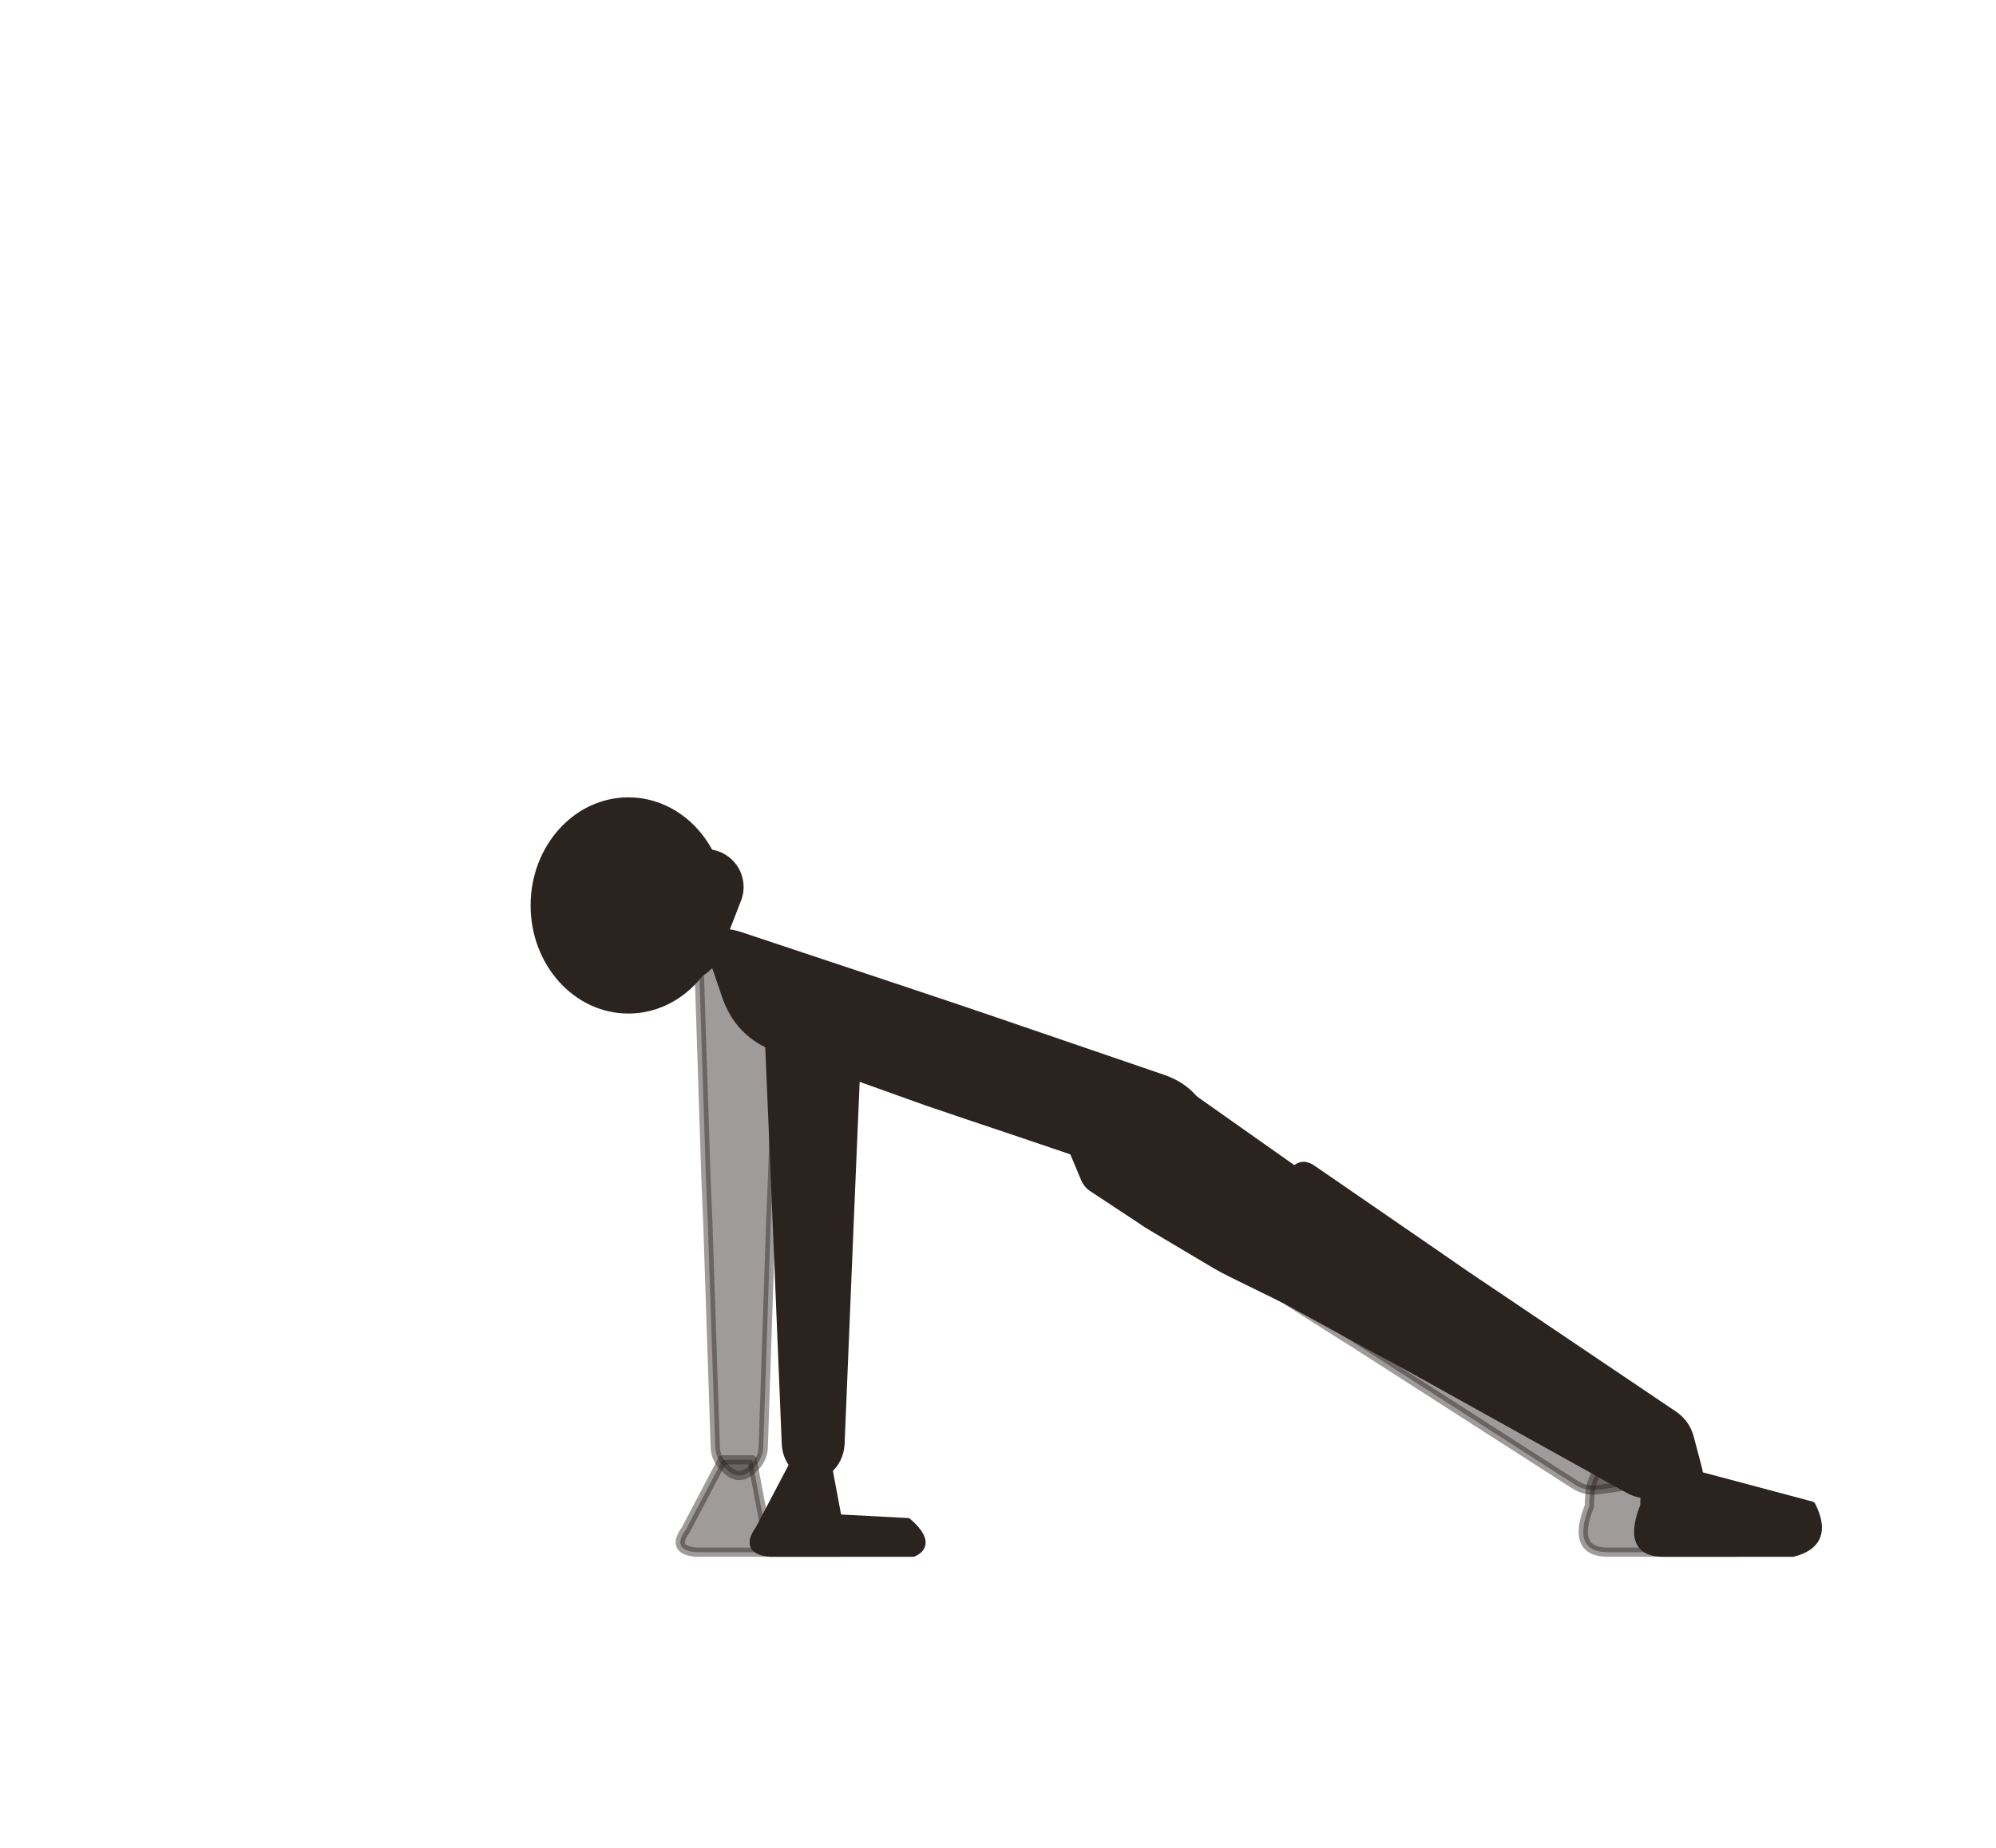
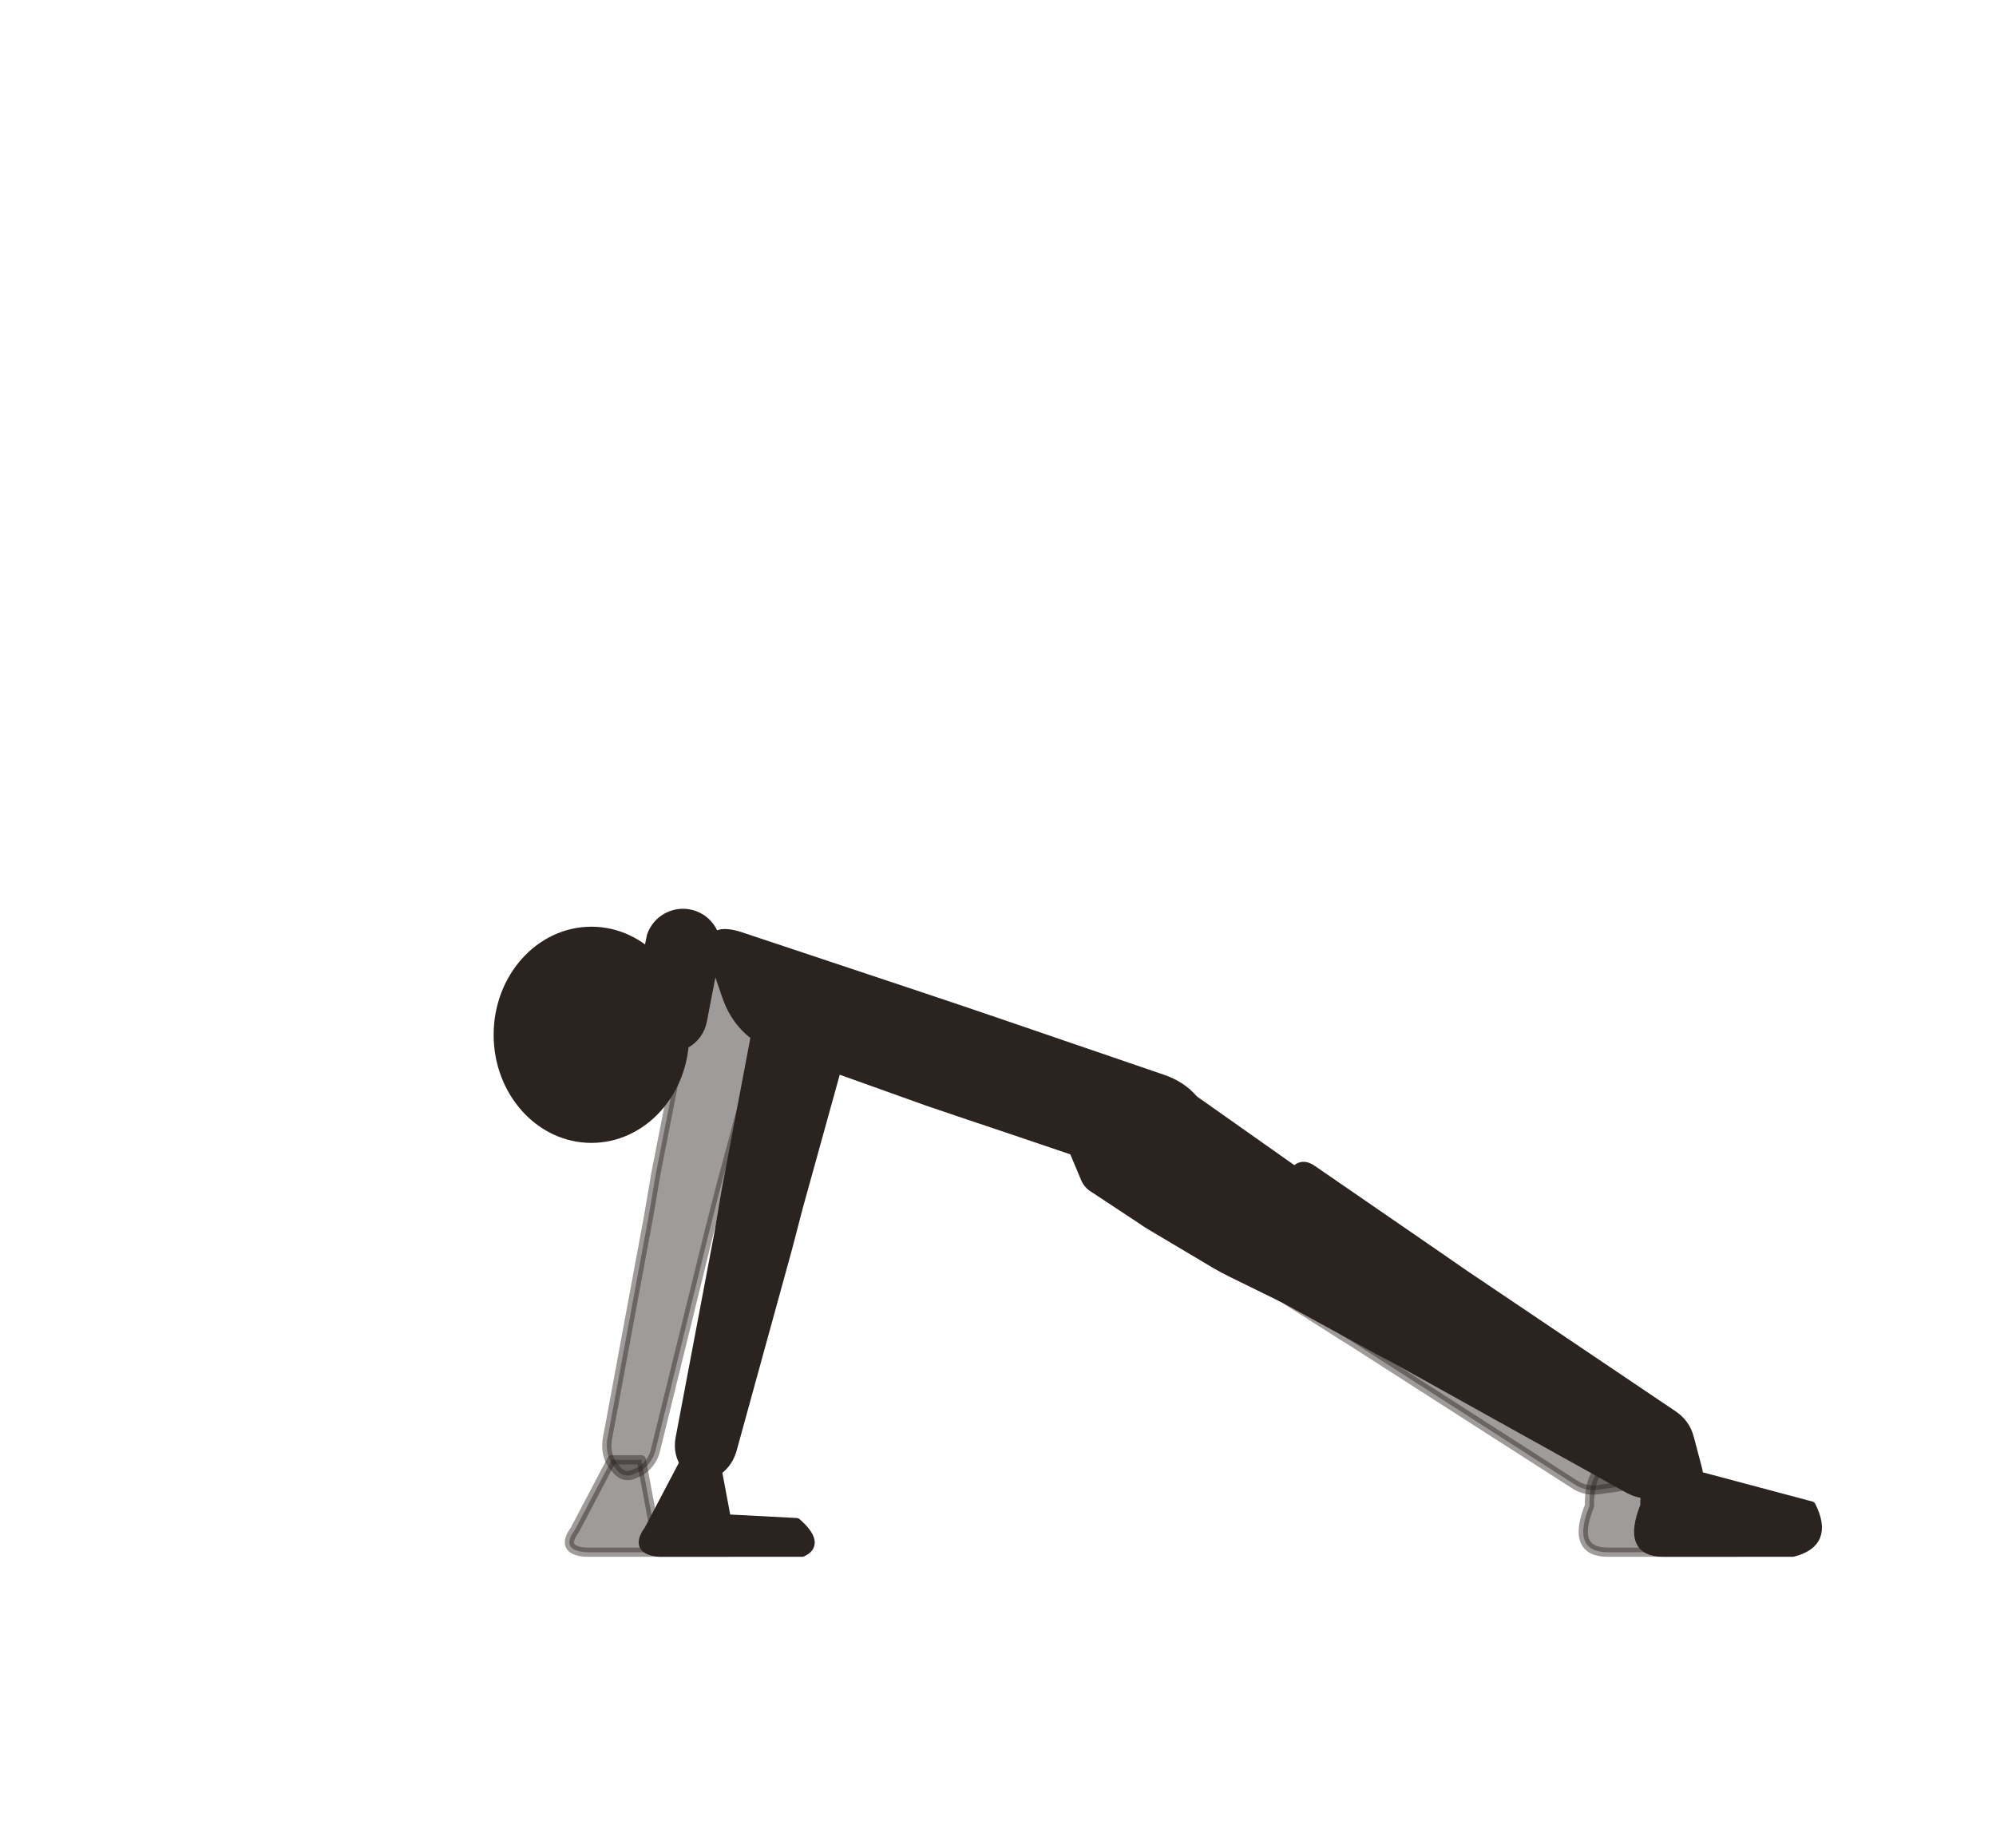
<svg xmlns="http://www.w3.org/2000/svg" viewBox="-8 0 216 200">
  <path d="M 119.7,133.4 L 135.6,143.5 Q 137,144.4 138.3,145.2 L 162.3,160.6 Q 163.6,161.5 165.2,161.2 L 168,160.8 Q 169.6,160.5 169.3,158.9 L 168.7,156.1 Q 168.4,154.5 167.1,153.6 L 144.3,136.6 Q 143,135.6 141.7,134.7 L 126.7,123.3 Q 125.4,122.4 124.5,123.7 L 119.3,131.3 Q 118.4,132.6 119.7,133.4 Z" fill="#2b2320" stroke="#2b2320" stroke-width="1" stroke-linejoin="round" fill-opacity="0.45" stroke-opacity="0.45" />
  <path d="M 164,163 Q 162,168 166,168 L 180,168 Q 184,167 182,163 L 167,159 Q 164,158 164,163 Z" fill="#2b2320" stroke="#2b2320" stroke-width="1" stroke-linejoin="round" fill-opacity="0.45" stroke-opacity="0.45" />
  <path d="M 126.9,138.3 L 141.5,146.3 Q 142.9,147 144.3,147.8 L 168.2,161.1 Q 169.6,161.9 171.2,161.6 L 174.5,160.9 Q 176.1,160.5 175.7,159 L 174.8,155.6 Q 174.4,154.1 173.1,153.2 L 150.4,137.9 Q 149.1,137 147.8,136.1 L 134,126.6 Q 132.7,125.7 131.9,127.1 L 126.3,136.1 Q 125.5,137.5 126.9,138.3 Z" fill="#2b2320" stroke="#2b2320" stroke-width="1" stroke-linejoin="round" />
  <path d="M 170,163 Q 168,168 172,168 L 186,168 Q 190,167 188,163 L 173,159 Q 170,158 170,163 Z" fill="#2b2320" stroke="#2b2320" stroke-width="1" stroke-linejoin="round" />
-   <path d="M 67.7,106 L 68.4,127.6 Q 68.5,130 68.6,132.4 L 69.4,156.5 Q 69.4,158 70.6,159 L 70.8,159.2 Q 72,160.2 73.2,159.2 L 73.4,159 Q 74.6,158 74.6,156.5 L 75.4,132.4 Q 75.5,130 75.6,127.6 L 76.3,106 Q 76.4,104 74.4,103.6 L 74,103.5 Q 72,103 70,103.5 L 69.6,103.6 Q 67.6,104 67.7,106 Z" fill="#2b2320" stroke="#2b2320" stroke-width="1" stroke-linejoin="round" fill-opacity="0.45" stroke-opacity="0.45" />
-   <path d="M 70.2,158 L 66.2,165.6 Q 64.6,167.8 67.4,168 L 73.6,168 L 82.8,168 Q 84.8,167.1 82.2,164.8 L 74.6,164.4 L 73.4,158 Z" fill="#2b2320" stroke="#2b2320" stroke-width="1" stroke-linejoin="round" fill-opacity="0.45" stroke-opacity="0.45" />
+   <path d="M 67.3,105 L 63,126.9 Q 62.6,129.2 62.2,131.6 L 57.7,155.9 Q 57.5,157.5 58.4,158.7 L 58.6,158.9 Q 59.5,160.2 60.9,159.4 L 61.2,159.3 Q 62.5,158.5 62.9,157.1 L 68.8,133.1 Q 69.4,130.8 70,128.4 L 75.8,106.9 Q 76.3,105 74.5,104.1 L 74,103.9 Q 72.2,103.1 70.2,103 L 69.7,103 Q 67.7,103 67.3,105 Z" fill="#2b2320" stroke="#2b2320" stroke-width="1" stroke-linejoin="round" fill-opacity="0.45" stroke-opacity="0.45" />
+   <path d="M 58.2,158 L 54.2,165.6 Q 52.6,167.8 55.4,168 L 61.6,168 L 70.8,168 Q 72.8,167.1 70.2,164.8 L 62.6,164.4 L 61.4,158 Z" fill="#2b2320" stroke="#2b2320" stroke-width="1" stroke-linejoin="round" fill-opacity="0.45" stroke-opacity="0.45" />
  <path d="M 72.2,101.4 L 91.4,107.8 Q 95.6,109.2 99.7,110.6 L 117.8,116.8 Q 121.9,118.2 122.7,122.5 L 123.2,125.6 Q 124,130 119.9,128.5 L 100.7,122 Q 96.5,120.6 92.4,119.2 L 76.2,113.4 Q 72,111.9 70.6,107.7 L 69.4,104.2 Q 68,100 72.2,101.4 Z" fill="#2b2320" stroke="#2b2320" stroke-width="1" stroke-linejoin="round" />
  <path d="M 106.6,118.3 L 111.8,117.4 Q 112.7,117.2 113.5,117.2 L 116.6,117.1 Q 117.4,117.1 118.2,117.4 L 119.3,117.9 Q 120,118.2 120.7,118.7 L 137,130.2 Q 137.5,130.5 137.6,131.1 L 137.6,131.3 Q 137.7,131.9 137.5,132.4 L 136.3,135.1 Q 136,135.8 135.4,136.5 L 133.8,138.5 Q 133.3,139.2 132.6,139.7 L 131.9,140.2 Q 131.2,140.7 130.5,140.3 L 125.2,137.7 Q 124.4,137.3 123.7,136.9 L 116.8,132.8 Q 116.1,132.4 115.4,131.9 L 110.4,128.6 Q 109.7,128.2 109.4,127.4 L 106,119.3 Q 105.7,118.5 106.6,118.3 Z" fill="#2b2320" stroke="#2b2320" stroke-width="1" stroke-linejoin="round" />
-   <path d="M 75.1,108.3 L 76,129.6 Q 76.1,132 76.2,134.4 L 77.1,156.3 Q 77.2,158 78.5,159.1 L 78.7,159.3 Q 80,160.4 81.3,159.3 L 81.5,159.1 Q 82.8,158 82.9,156.3 L 83.8,134.4 Q 83.9,132 84,129.6 L 84.9,108.3 Q 85,106 82.8,105.5 L 82.3,105.4 Q 80,104.9 77.8,105.4 L 77.3,105.5 Q 75,106 75.1,108.3 Z" fill="#2b2320" stroke="#2b2320" stroke-width="1" stroke-linejoin="round" />
-   <path d="M 78.2,158 L 74.2,165.6 Q 72.6,167.8 75.4,168 L 81.6,168 L 90.8,168 Q 92.8,167.1 90.2,164.8 L 82.6,164.4 L 81.4,158 Z" fill="#2b2320" stroke="#2b2320" stroke-width="1" stroke-linejoin="round" />
-   <path d="M 69.4,103.3 L 71.8,97.1 A 3.6 3.6 0 0 0 65.1,94.5 L 62.6,100.7 A 3.6 3.6 0 0 0 69.4,103.3 Z" fill="#2b2320" stroke="#2b2320" stroke-width="1" stroke-linejoin="round" />
-   <ellipse cx="60" cy="98" rx="10.08" ry="11.2" fill="#2b2320" stroke="#2b2320" stroke-width="1" stroke-linejoin="round" />
+   <path d="M 74.7,107.1 L 70.6,128.8 Q 70.2,131.1 69.8,133.5 L 65.6,155.7 Q 65.3,157.4 66.3,158.7 L 66.5,159 Q 67.5,160.3 68.9,159.6 L 69.3,159.4 Q 70.7,158.6 71.2,157 L 77.2,135.2 Q 77.8,132.9 78.4,130.6 L 84.3,109.3 Q 84.9,107.1 82.8,106.1 L 82.3,105.9 Q 80.2,104.9 77.9,104.9 L 77.4,104.9 Q 75.1,104.9 74.7,107.1 Z" fill="#2b2320" stroke="#2b2320" stroke-width="1" stroke-linejoin="round" />
+   <path d="M 66.2,158 L 62.2,165.6 Q 60.6,167.8 63.4,168 L 69.6,168 L 78.8,168 Q 80.8,167.1 78.2,164.8 L 70.6,164.4 L 69.4,158 Z" fill="#2b2320" stroke="#2b2320" stroke-width="1" stroke-linejoin="round" />
+   <path d="M 62.5,101.3 L 60.9,109.1 A 3.6 3.6 0 0 0 68,110.5 L 69.5,102.7 A 3.6 3.6 0 0 0 62.5,101.3 Z" fill="#2b2320" stroke="#2b2320" stroke-width="1" stroke-linejoin="round" />
+   <ellipse cx="56" cy="112" rx="10.08" ry="11.2" fill="#2b2320" stroke="#2b2320" stroke-width="1" stroke-linejoin="round" />
</svg>
